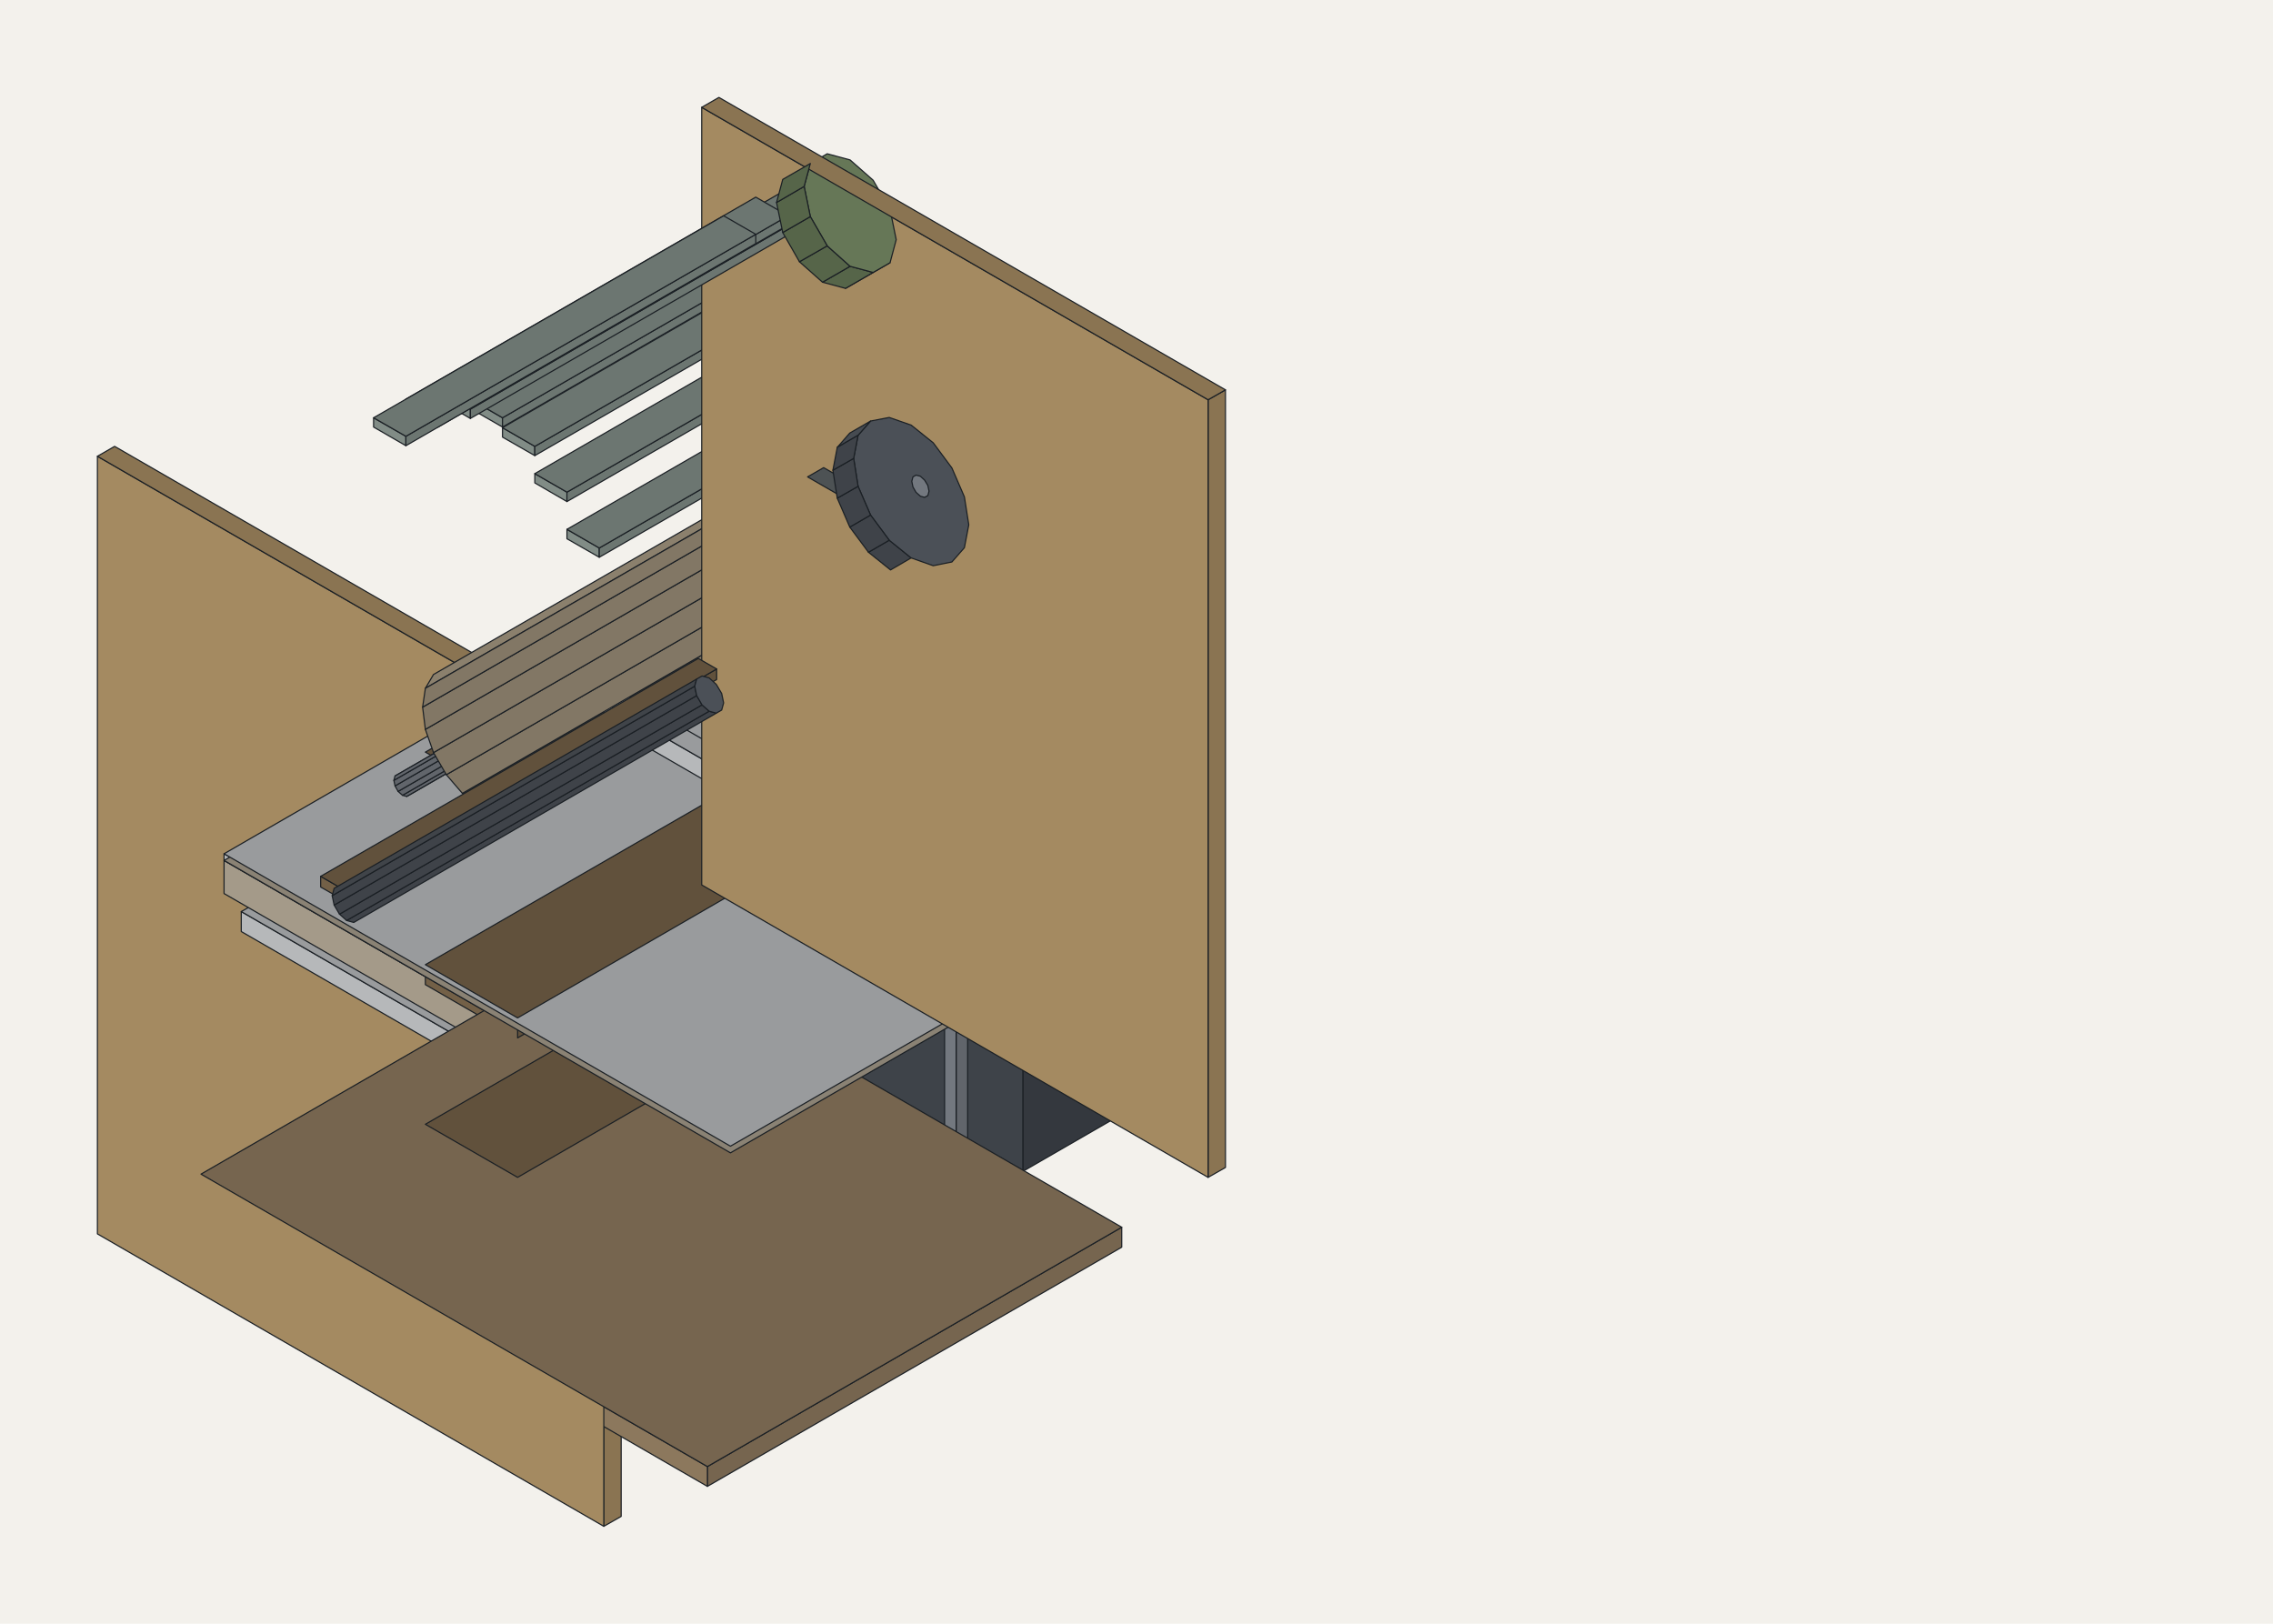
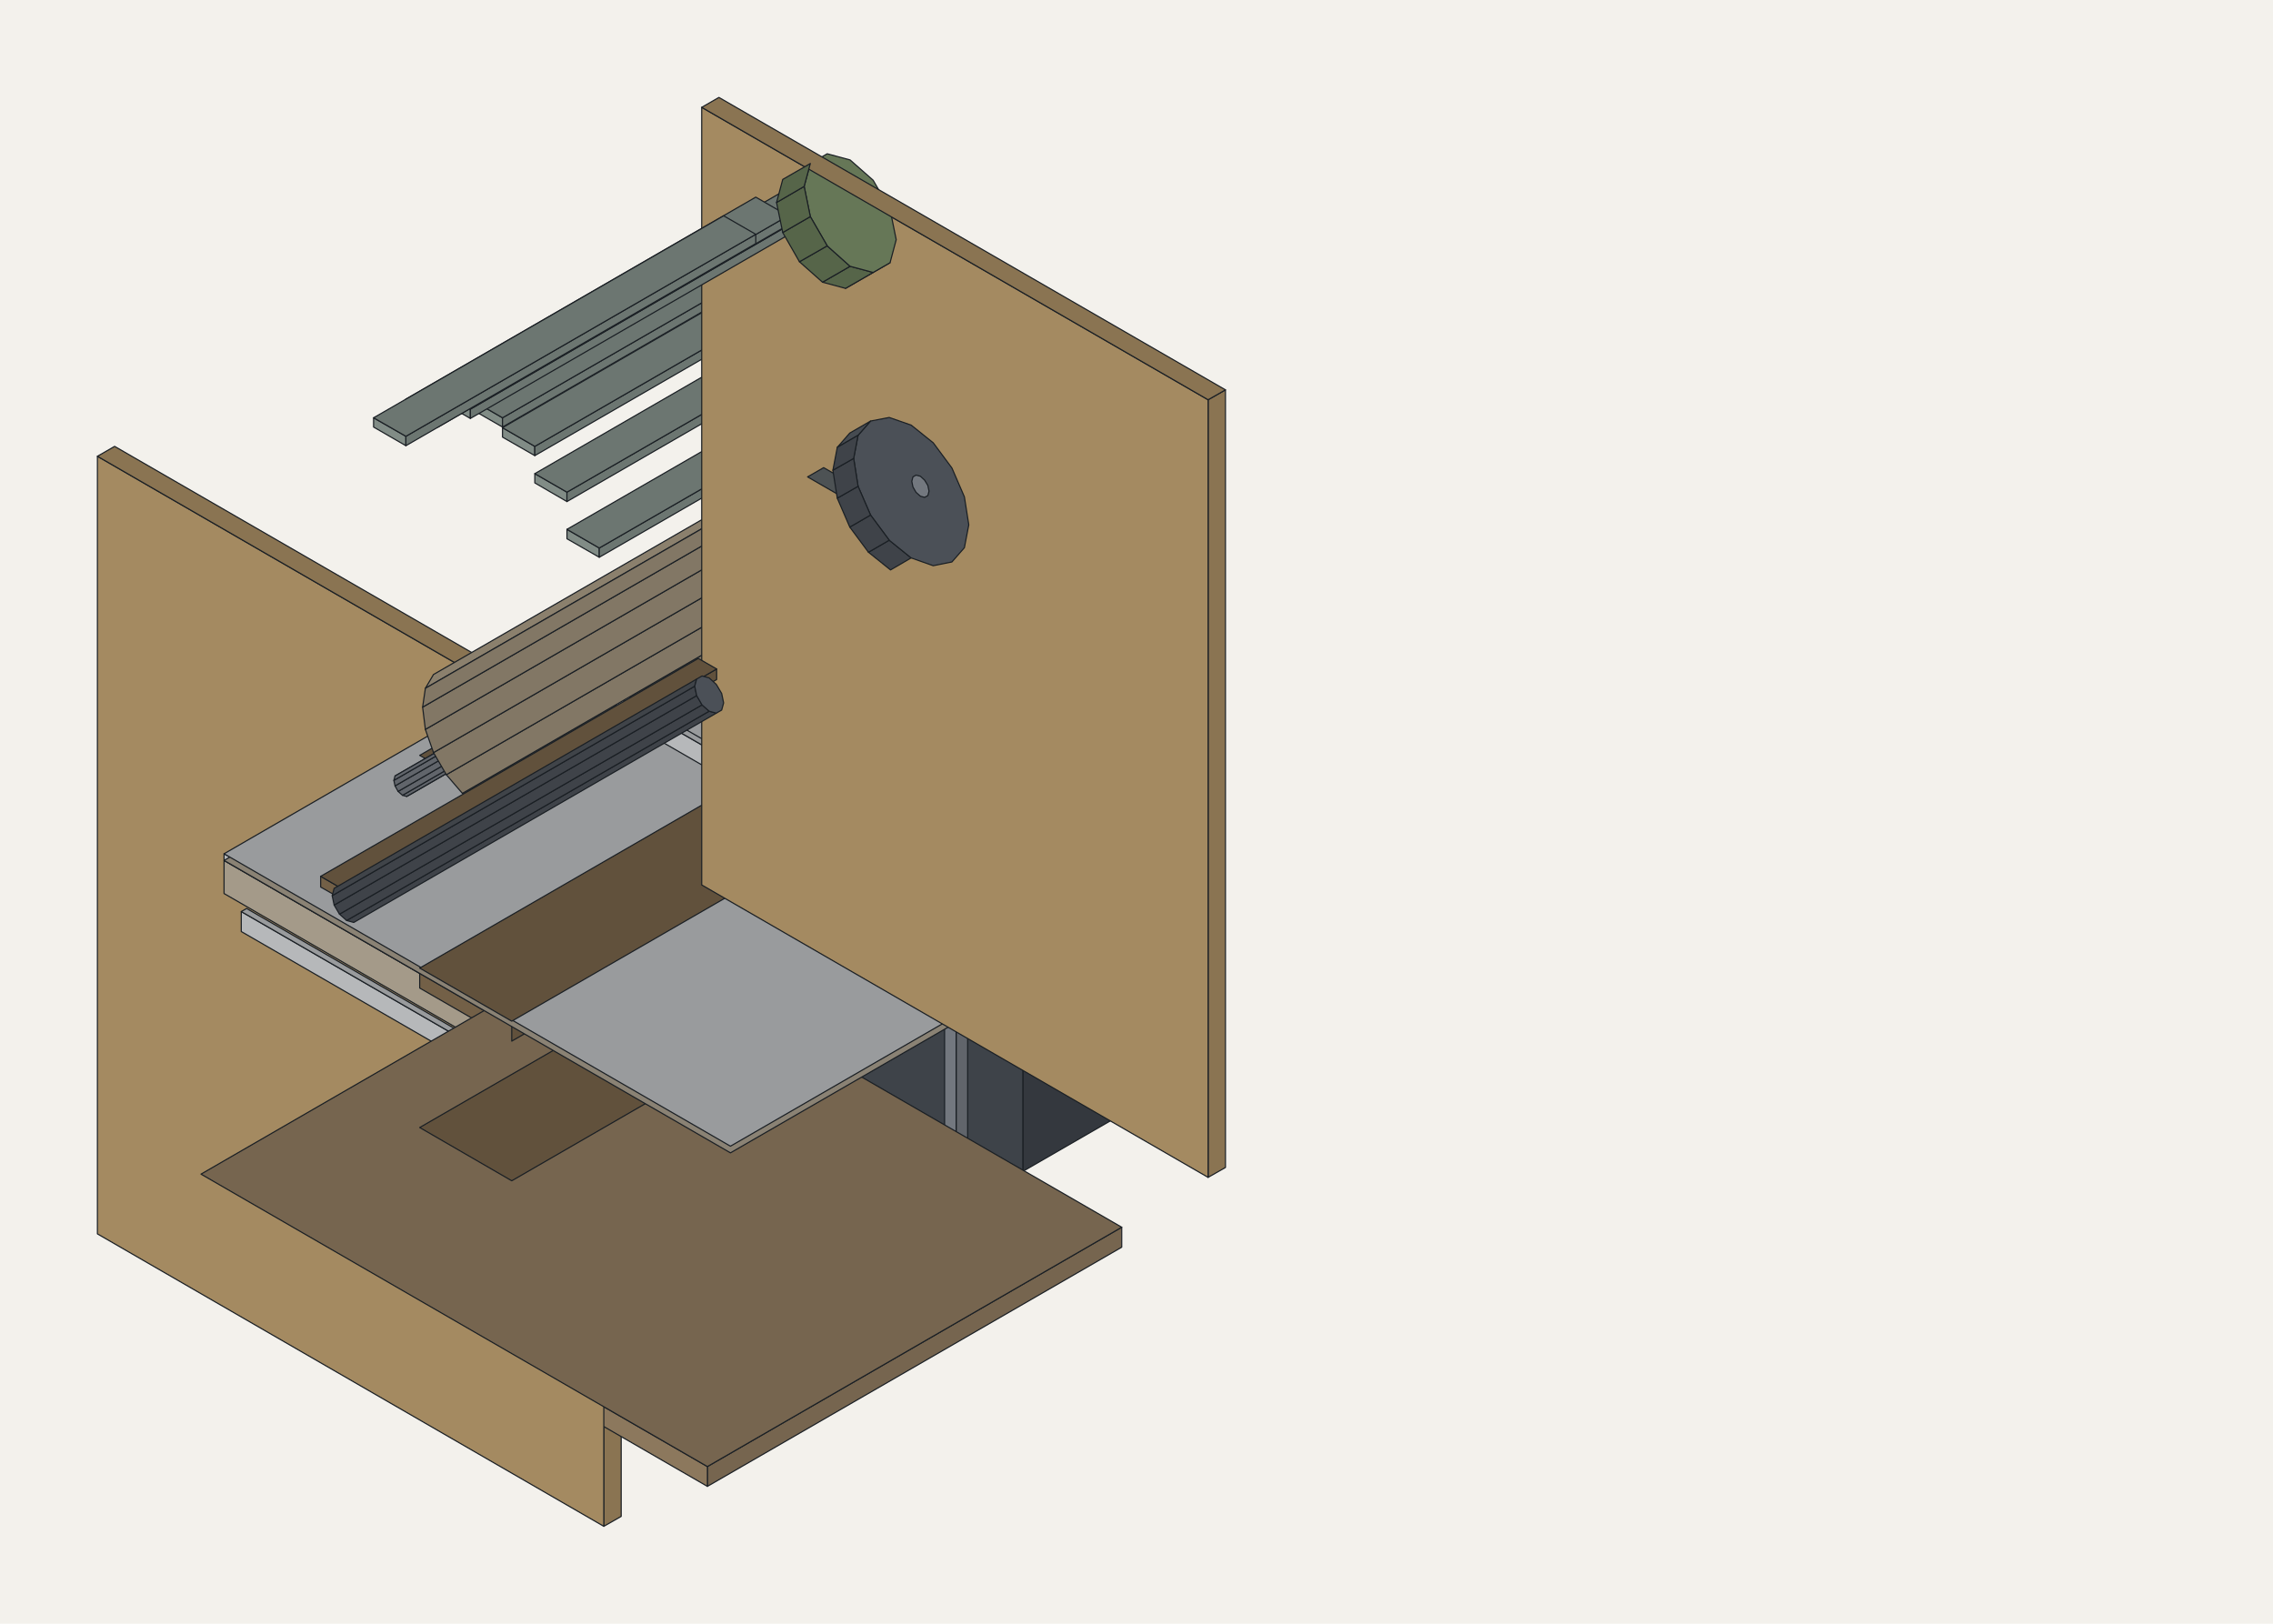
<svg xmlns="http://www.w3.org/2000/svg" width="1400" height="1000" viewBox="0 0 1400 1000">
  <rect width="1400" height="1000" fill="#f3f1ec" />
  <polygon points="371.9,940.0 382.6,933.9 382.6,455.0 371.9,461.1" fill="#8a7452" stroke="#1a1f24" stroke-width="0.7" stroke-linejoin="round" />
  <polygon points="435.7,915.4 690.9,768.1 690.9,755.8 435.7,903.2" fill="#76654f" stroke="#1a1f24" stroke-width="0.7" stroke-linejoin="round" />
-   <polygon points="432.2,737.4 442.8,731.3 442.8,719.0 432.2,725.1" fill="#999b9d" stroke="#1a1f24" stroke-width="0.7" stroke-linejoin="round" />
+   <polygon points="432.2,737.4 435.5,735.5 435.5,723.2 432.2,725.1" fill="#999b9d" stroke="#1a1f24" stroke-width="0.7" stroke-linejoin="round" />
  <polygon points="449.9,730.4 676.8,599.5 676.8,579.0 449.9,710.0" fill="#8a8274" stroke="#1a1f24" stroke-width="0.7" stroke-linejoin="round" />
  <polygon points="630.0,721.4 715.1,672.3 715.1,574.1 630.0,623.2" fill="#34383e" stroke="#1a1f24" stroke-width="0.7" stroke-linejoin="round" />
  <polygon points="449.9,710.0 676.8,579.0 676.8,574.9 449.9,705.9" fill="#999b9d" stroke="#1a1f24" stroke-width="0.7" stroke-linejoin="round" />
  <polygon points="396.0,827.9 403.1,823.8 403.1,610.3 396.0,614.4" fill="#61656b" stroke="#1a1f24" stroke-width="0.7" stroke-linejoin="round" />
  <polygon points="388.9,823.8 396.0,827.9 396.0,614.4 388.9,610.3" fill="#73787f" stroke="#1a1f24" stroke-width="0.7" stroke-linejoin="round" />
  <polygon points="373.3,647.8 384.7,654.3 384.7,647.8 373.3,641.2" fill="#736047" stroke="#1a1f24" stroke-width="0.7" stroke-linejoin="round" />
  <polygon points="516.6,655.9 630.0,721.4 630.0,623.2 516.6,557.7" fill="#3e4349" stroke="#1a1f24" stroke-width="0.7" stroke-linejoin="round" />
-   <polygon points="655.5,608.5 666.1,602.3 666.1,590.0 655.5,596.2" fill="#999b9d" stroke="#1a1f24" stroke-width="0.7" stroke-linejoin="round" />
+   <polygon points="662.9,604.2 666.1,602.3 666.1,590.0 662.9,591.9" fill="#999b9d" stroke="#1a1f24" stroke-width="0.7" stroke-linejoin="round" />
  <polygon points="396.0,614.4 403.1,610.3 396.0,606.2 388.9,610.3" fill="#61656b" stroke="#1a1f24" stroke-width="0.7" stroke-linejoin="round" />
  <polygon points="664.7,616.3 672.1,613.7 683.5,607.2 676.1,609.7" fill="#3f4349" stroke="#1a1f24" stroke-width="0.7" stroke-linejoin="round" />
  <polygon points="655.5,613.4 664.7,616.3 676.1,609.7 666.8,606.8" fill="#3f4349" stroke="#1a1f24" stroke-width="0.7" stroke-linejoin="round" />
  <polygon points="630.0,623.2 715.1,574.1 601.6,508.6 516.6,557.7" fill="#34383e" stroke="#1a1f24" stroke-width="0.7" stroke-linejoin="round" />
  <polygon points="384.7,654.3 617.2,520.1 617.2,513.5 384.7,647.8" fill="#61513c" stroke="#1a1f24" stroke-width="0.7" stroke-linejoin="round" />
  <polygon points="744.1,725.1 754.8,719.0 754.8,240.1 744.1,246.2" fill="#8a7452" stroke="#1a1f24" stroke-width="0.7" stroke-linejoin="round" />
  <polygon points="378.0,661.9 382.4,663.1 605.7,534.1 601.3,532.9" fill="#3f4349" stroke="#1a1f24" stroke-width="0.7" stroke-linejoin="round" />
  <polygon points="646.3,605.6 655.5,613.4 666.8,606.8 657.6,599.1" fill="#3f4349" stroke="#1a1f24" stroke-width="0.7" stroke-linejoin="round" />
  <polygon points="384.7,647.8 617.2,513.5 605.9,507.0 373.3,641.2" fill="#61513c" stroke="#1a1f24" stroke-width="0.7" stroke-linejoin="round" />
  <polygon points="666.8,557.7 657.6,554.8 650.2,557.4 646.1,564.8 646.1,575.8 650.2,588.0 657.6,599.1 666.8,606.8 676.1,609.7 683.5,607.2 687.6,599.7 687.6,588.8 683.5,576.6 676.1,565.5" fill="#4b5057" stroke="#1a1f24" stroke-width="0.7" stroke-linejoin="round" />
  <polygon points="123.8,735.3 435.7,915.4 435.7,903.2 123.8,723.1" fill="#8c785d" stroke="#1a1f24" stroke-width="0.7" stroke-linejoin="round" />
  <polygon points="373.5,658.0 378.0,661.9 601.3,532.9 596.8,529.0" fill="#3f4349" stroke="#1a1f24" stroke-width="0.7" stroke-linejoin="round" />
  <polygon points="370.3,652.3 373.5,658.0 596.8,529.0 593.6,523.4" fill="#3f4349" stroke="#1a1f24" stroke-width="0.7" stroke-linejoin="round" />
  <polygon points="638.9,594.5 646.3,605.6 657.6,599.1 650.2,588.0" fill="#3f4349" stroke="#1a1f24" stroke-width="0.7" stroke-linejoin="round" />
  <polygon points="373.5,640.2 370.3,642.1 593.6,513.2 596.8,511.3" fill="#4a4f56" stroke="#1a1f24" stroke-width="0.7" stroke-linejoin="round" />
  <polygon points="369.1,646.5 370.3,652.3 593.6,523.4 592.4,517.6" fill="#3f4349" stroke="#1a1f24" stroke-width="0.7" stroke-linejoin="round" />
  <polygon points="370.3,642.1 369.1,646.5 592.4,517.6 593.6,513.2" fill="#404449" stroke="#1a1f24" stroke-width="0.7" stroke-linejoin="round" />
  <polygon points="588.9,716.5 596.0,712.4 596.0,498.9 588.9,503.0" fill="#61656b" stroke="#1a1f24" stroke-width="0.7" stroke-linejoin="round" />
  <polygon points="634.8,582.3 638.9,594.5 650.2,588.0 646.1,575.8" fill="#3f4349" stroke="#1a1f24" stroke-width="0.7" stroke-linejoin="round" />
  <polygon points="581.8,712.4 588.9,716.5 588.9,503.0 581.8,498.9" fill="#73787f" stroke="#1a1f24" stroke-width="0.7" stroke-linejoin="round" />
  <polygon points="638.9,563.9 634.8,571.4 646.1,564.8 650.2,557.4" fill="#43484e" stroke="#1a1f24" stroke-width="0.7" stroke-linejoin="round" />
  <polygon points="634.8,571.4 634.8,582.3 646.1,575.8 646.1,564.8" fill="#3f4349" stroke="#1a1f24" stroke-width="0.7" stroke-linejoin="round" />
-   <polygon points="262.0,704.7 318.8,737.4 318.8,725.1 262.0,692.4" fill="#736047" stroke="#1a1f24" stroke-width="0.7" stroke-linejoin="round" />
+   <polygon points="258.5,706.7 315.2,739.4 315.2,727.2 258.5,694.4" fill="#736047" stroke="#1a1f24" stroke-width="0.7" stroke-linejoin="round" />
  <polygon points="60.0,759.9 371.9,940.0 371.9,461.1 60.0,281.0" fill="#a48a61" stroke="#1a1f24" stroke-width="0.7" stroke-linejoin="round" />
-   <polygon points="318.8,737.4 552.7,602.3 552.7,590.0 318.8,725.1" fill="#61513c" stroke="#1a1f24" stroke-width="0.7" stroke-linejoin="round" />
+   <polygon points="315.2,739.4 556.3,600.3 556.3,588.0 315.2,727.2" fill="#61513c" stroke="#1a1f24" stroke-width="0.7" stroke-linejoin="round" />
  <polygon points="148.6,573.7 432.2,737.4 432.2,725.1 148.6,561.4" fill="#b6b8ba" stroke="#1a1f24" stroke-width="0.7" stroke-linejoin="round" />
  <polygon points="588.9,503.0 596.0,498.9 588.9,494.8 581.8,498.9" fill="#61656b" stroke="#1a1f24" stroke-width="0.7" stroke-linejoin="round" />
+   <polygon points="432.2,725.1 435.5,723.2 151.9,559.5 148.6,561.4" fill="#999b9d" stroke="#1a1f24" stroke-width="0.7" stroke-linejoin="round" />
  <polygon points="601.3,512.5 596.8,511.3 593.6,513.2 592.4,517.6 593.6,523.4 596.8,529.0 601.3,532.9 605.7,534.1 608.9,532.3 610.1,527.8 608.9,522.0 605.7,516.4" fill="#4b5057" stroke="#1a1f24" stroke-width="0.7" stroke-linejoin="round" />
-   <polygon points="432.2,725.1 442.8,719.0 159.3,555.3 148.6,561.4" fill="#999b9d" stroke="#1a1f24" stroke-width="0.7" stroke-linejoin="round" />
  <polygon points="138.0,550.3 449.9,730.4 449.9,710.0 138.0,529.9" fill="#a49a89" stroke="#1a1f24" stroke-width="0.7" stroke-linejoin="round" />
-   <polygon points="262.0,606.4 318.8,639.2 318.8,626.9 262.0,594.1" fill="#736047" stroke="#1a1f24" stroke-width="0.7" stroke-linejoin="round" />
+   <polygon points="258.5,608.5 315.2,641.2 315.2,628.9 258.5,596.2" fill="#736047" stroke="#1a1f24" stroke-width="0.7" stroke-linejoin="round" />
  <polygon points="138.0,529.9 449.9,710.0 449.9,705.9 138.0,525.8" fill="#b6b8ba" stroke="#1a1f24" stroke-width="0.7" stroke-linejoin="round" />
  <polygon points="435.7,903.2 690.9,755.8 379.0,575.7 123.8,723.1" fill="#76654f" stroke="#1a1f24" stroke-width="0.7" stroke-linejoin="round" />
  <polygon points="349.2,331.8 369.1,343.2 369.1,337.5 349.2,326.0" fill="#818c86" stroke="#1a1f24" stroke-width="0.7" stroke-linejoin="round" />
-   <polygon points="318.8,639.2 552.7,504.1 552.7,491.8 318.8,626.9" fill="#61513c" stroke="#1a1f24" stroke-width="0.7" stroke-linejoin="round" />
+   <polygon points="315.2,641.2 556.3,502.0 556.3,489.8 315.2,628.9" fill="#61513c" stroke="#1a1f24" stroke-width="0.7" stroke-linejoin="round" />
  <polygon points="307.4,495.1 317.3,489.4 317.3,443.5 307.4,449.2" fill="#4d5254" stroke="#1a1f24" stroke-width="0.7" stroke-linejoin="round" />
-   <polygon points="318.8,725.1 552.7,590.0 496.0,557.3 262.0,692.4" fill="#61513c" stroke="#1a1f24" stroke-width="0.7" stroke-linejoin="round" />
-   <polygon points="262.0,475.4 318.8,508.2 318.8,495.9 262.0,463.2" fill="#736047" stroke="#1a1f24" stroke-width="0.7" stroke-linejoin="round" />
+   <polygon points="315.2,727.2 556.3,588.0 499.5,555.3 258.5,694.4" fill="#61513c" stroke="#1a1f24" stroke-width="0.7" stroke-linejoin="round" />
+   <polygon points="258.5,477.5 315.2,510.2 315.2,498.0 258.5,465.2" fill="#736047" stroke="#1a1f24" stroke-width="0.7" stroke-linejoin="round" />
  <polygon points="329.4,297.4 349.2,308.9 349.2,303.1 329.4,291.7" fill="#818c86" stroke="#1a1f24" stroke-width="0.7" stroke-linejoin="round" />
  <polygon points="369.1,343.2 584.6,218.8 584.6,213.1 369.1,337.5" fill="#6c7671" stroke="#1a1f24" stroke-width="0.7" stroke-linejoin="round" />
  <polygon points="267.7,472.2 307.4,495.1 307.4,449.2 267.7,426.3" fill="#5c6264" stroke="#1a1f24" stroke-width="0.7" stroke-linejoin="round" />
  <polygon points="371.9,461.1 382.6,455.0 70.6,274.9 60.0,281.0" fill="#8a7452" stroke="#1a1f24" stroke-width="0.7" stroke-linejoin="round" />
  <polygon points="307.4,449.2 317.3,443.5 277.6,420.6 267.7,426.3" fill="#4d5254" stroke="#1a1f24" stroke-width="0.7" stroke-linejoin="round" />
-   <polygon points="318.8,508.2 552.7,373.1 552.7,360.8 318.8,495.9" fill="#61513c" stroke="#1a1f24" stroke-width="0.7" stroke-linejoin="round" />
+   <polygon points="315.2,510.2 556.3,371.1 556.3,358.8 315.2,498.0" fill="#61513c" stroke="#1a1f24" stroke-width="0.7" stroke-linejoin="round" />
  <polygon points="449.9,710.0 676.8,579.0 364.8,398.9 138.0,529.9" fill="#8a8274" stroke="#1a1f24" stroke-width="0.7" stroke-linejoin="round" />
  <polygon points="449.9,705.9 676.8,574.9 364.8,394.8 138.0,525.8" fill="#999b9d" stroke="#1a1f24" stroke-width="0.7" stroke-linejoin="round" />
  <polygon points="369.1,337.5 584.6,213.1 564.8,201.6 349.2,326.0" fill="#6c7671" stroke="#1a1f24" stroke-width="0.7" stroke-linejoin="round" />
-   <polygon points="318.8,626.9 552.7,491.8 496.0,459.1 262.0,594.1" fill="#61513c" stroke="#1a1f24" stroke-width="0.7" stroke-linejoin="round" />
+   <polygon points="315.2,628.9 556.3,489.8 499.5,457.0 258.5,596.2" fill="#61513c" stroke="#1a1f24" stroke-width="0.7" stroke-linejoin="round" />
  <polygon points="306.7,501.3 316.6,501.1 539.9,372.2 530.0,372.3" fill="#827765" stroke="#1a1f24" stroke-width="0.7" stroke-linejoin="round" />
  <polygon points="309.5,269.2 329.4,280.6 329.4,274.9 309.5,263.4" fill="#818c86" stroke="#1a1f24" stroke-width="0.7" stroke-linejoin="round" />
  <polygon points="349.2,308.9 564.8,184.4 564.8,178.7 349.2,303.1" fill="#6c7671" stroke="#1a1f24" stroke-width="0.7" stroke-linejoin="round" />
  <polygon points="295.7,496.9 306.7,501.3 530.0,372.3 519.0,368.0" fill="#827765" stroke="#1a1f24" stroke-width="0.7" stroke-linejoin="round" />
  <polygon points="349.2,303.1 564.8,178.7 544.9,167.2 329.4,291.7" fill="#6c7671" stroke="#1a1f24" stroke-width="0.7" stroke-linejoin="round" />
  <polygon points="250.5,490.5 252.5,489.4 571.5,305.2 569.5,306.3" fill="#61656b" stroke="#1a1f24" stroke-width="0.7" stroke-linejoin="round" />
-   <polygon points="318.8,495.9 552.7,360.8 496.0,328.1 262.0,463.2" fill="#61513c" stroke="#1a1f24" stroke-width="0.7" stroke-linejoin="round" />
+   <polygon points="315.2,498.0 556.3,358.8 499.5,326.0 258.5,465.2" fill="#61513c" stroke="#1a1f24" stroke-width="0.7" stroke-linejoin="round" />
  <polygon points="247.9,489.8 250.5,490.5 569.5,306.3 566.9,305.6" fill="#61656b" stroke="#1a1f24" stroke-width="0.7" stroke-linejoin="round" />
  <polygon points="284.8,488.6 295.7,496.9 519.0,368.0 508.1,359.7" fill="#827765" stroke="#1a1f24" stroke-width="0.7" stroke-linejoin="round" />
-   <polygon points="371.9,444.7 655.5,608.5 655.5,596.2 371.9,432.5" fill="#b6b8ba" stroke="#1a1f24" stroke-width="0.7" stroke-linejoin="round" />
  <polygon points="245.2,487.4 247.9,489.8 566.9,305.6 564.2,303.2" fill="#61656b" stroke="#1a1f24" stroke-width="0.7" stroke-linejoin="round" />
-   <polygon points="655.5,596.2 666.1,590.0 382.6,426.3 371.9,432.5" fill="#999b9d" stroke="#1a1f24" stroke-width="0.7" stroke-linejoin="round" />
+   <polygon points="379.3,440.5 662.9,604.2 662.9,591.9 379.3,428.2" fill="#b6b8ba" stroke="#1a1f24" stroke-width="0.7" stroke-linejoin="round" />
  <polygon points="289.7,251.6 309.5,263.0 309.5,257.3 289.7,245.8" fill="#818c86" stroke="#1a1f24" stroke-width="0.7" stroke-linejoin="round" />
  <polygon points="243.3,484.0 245.2,487.4 564.2,303.2 562.3,299.9" fill="#61656b" stroke="#1a1f24" stroke-width="0.7" stroke-linejoin="round" />
+   <polygon points="662.9,591.9 666.1,590.0 382.6,426.3 379.3,428.2" fill="#999b9d" stroke="#1a1f24" stroke-width="0.7" stroke-linejoin="round" />
  <polygon points="245.2,476.8 243.3,477.9 562.3,293.7 564.2,292.6" fill="#72777e" stroke="#1a1f24" stroke-width="0.7" stroke-linejoin="round" />
  <polygon points="242.6,480.6 243.3,484.0 562.3,299.9 561.6,296.4" fill="#61656b" stroke="#1a1f24" stroke-width="0.7" stroke-linejoin="round" />
  <polygon points="243.3,477.9 242.6,480.6 561.6,296.4 562.3,293.7" fill="#62666c" stroke="#1a1f24" stroke-width="0.7" stroke-linejoin="round" />
  <polygon points="329.4,280.6 544.9,156.2 544.9,150.5 329.4,274.9" fill="#6c7671" stroke="#1a1f24" stroke-width="0.7" stroke-linejoin="round" />
  <polygon points="274.9,477.1 284.8,488.6 508.1,359.7 498.2,348.2" fill="#827765" stroke="#1a1f24" stroke-width="0.7" stroke-linejoin="round" />
  <polygon points="329.4,274.9 544.9,150.5 525.1,139.0 309.5,263.4" fill="#6c7671" stroke="#1a1f24" stroke-width="0.7" stroke-linejoin="round" />
  <polygon points="537.1,362.5 547.0,356.7 547.0,310.9 537.1,316.6" fill="#4d5254" stroke="#1a1f24" stroke-width="0.7" stroke-linejoin="round" />
  <polygon points="267.0,463.5 274.9,477.1 498.2,348.2 490.4,334.6" fill="#827765" stroke="#1a1f24" stroke-width="0.7" stroke-linejoin="round" />
  <polygon points="269.8,246.2 289.7,257.7 289.7,252.0 269.8,240.5" fill="#818c86" stroke="#1a1f24" stroke-width="0.7" stroke-linejoin="round" />
  <polygon points="197.5,546.3 208.9,552.8 208.9,546.3 197.5,539.7" fill="#736047" stroke="#1a1f24" stroke-width="0.7" stroke-linejoin="round" />
  <polygon points="562.0,355.7 573.5,353.5 586.3,346.1 574.8,348.4" fill="#3f4349" stroke="#1a1f24" stroke-width="0.7" stroke-linejoin="round" />
  <polygon points="262.0,449.2 267.0,463.5 490.4,334.6 485.3,320.3" fill="#827765" stroke="#1a1f24" stroke-width="0.7" stroke-linejoin="round" />
  <polygon points="309.5,263.0 525.1,138.6 525.1,132.9 309.5,257.3" fill="#6c7671" stroke="#1a1f24" stroke-width="0.7" stroke-linejoin="round" />
  <polygon points="260.3,435.5 262.0,449.2 485.3,320.3 483.6,306.6" fill="#827765" stroke="#1a1f24" stroke-width="0.7" stroke-linejoin="round" />
  <polygon points="267.0,415.4 262.0,423.9 485.3,295.0 490.4,286.5" fill="#8b806d" stroke="#1a1f24" stroke-width="0.7" stroke-linejoin="round" />
  <polygon points="548.5,351.0 562.0,355.7 574.8,348.4 561.2,343.6" fill="#3f4349" stroke="#1a1f24" stroke-width="0.7" stroke-linejoin="round" />
  <polygon points="262.0,423.9 260.3,435.5 483.6,306.6 485.3,295.0" fill="#827765" stroke="#1a1f24" stroke-width="0.7" stroke-linejoin="round" />
  <polygon points="497.4,339.6 537.1,362.5 537.1,316.6 497.4,293.7" fill="#5c6264" stroke="#1a1f24" stroke-width="0.7" stroke-linejoin="round" />
  <polygon points="519.0,286.1 508.1,281.8 498.2,281.9 490.4,286.5 485.3,295.0 483.6,306.6 485.3,320.3 490.4,334.6 498.2,348.2 508.1,359.7 519.0,368.0 530.0,372.3 539.9,372.2 547.7,367.7 552.7,359.2 554.5,347.5 552.7,333.9 547.7,319.6 539.9,306.0 530.0,294.5" fill="#9a8d78" stroke="#1a1f24" stroke-width="0.7" stroke-linejoin="round" />
  <polygon points="250.0,251.6 269.8,263.0 269.8,257.3 250.0,245.8" fill="#818c86" stroke="#1a1f24" stroke-width="0.7" stroke-linejoin="round" />
  <polygon points="309.5,257.3 525.1,132.9 505.2,121.4 289.7,245.8" fill="#6c7671" stroke="#1a1f24" stroke-width="0.7" stroke-linejoin="round" />
  <polygon points="432.2,545.0 744.1,725.1 744.1,246.2 432.2,66.1" fill="#a48a61" stroke="#1a1f24" stroke-width="0.7" stroke-linejoin="round" />
  <polygon points="537.1,316.6 547.0,310.9 507.3,288.0 497.4,293.7" fill="#4d5254" stroke="#1a1f24" stroke-width="0.7" stroke-linejoin="round" />
  <polygon points="289.7,257.7 505.2,133.3 505.2,127.5 289.7,252.0" fill="#6c7671" stroke="#1a1f24" stroke-width="0.7" stroke-linejoin="round" />
  <polygon points="534.9,340.1 548.5,351.0 561.2,343.6 547.7,332.7" fill="#3f4349" stroke="#1a1f24" stroke-width="0.7" stroke-linejoin="round" />
  <polygon points="520.8,177.6 531.2,171.6 548.2,161.8 537.8,167.8" fill="#566549" stroke="#1a1f24" stroke-width="0.7" stroke-linejoin="round" />
  <polygon points="213.5,566.9 217.9,568.1 441.2,439.2 436.8,438.0" fill="#3f4349" stroke="#1a1f24" stroke-width="0.7" stroke-linejoin="round" />
  <polygon points="561.2,261.8 547.7,257.1 536.2,259.3 528.5,268.1 525.8,282.3 528.5,299.5 536.2,317.2 547.7,332.7 561.2,343.6 574.8,348.4 586.3,346.1 594.0,337.3 596.7,323.2 594.0,306.0 586.3,288.2 574.8,272.7" fill="#4b5057" stroke="#1a1f24" stroke-width="0.7" stroke-linejoin="round" />
  <polygon points="566.9,293.3 564.2,292.6 562.3,293.7 561.6,296.4 562.3,299.9 564.2,303.2 566.9,305.6 569.5,306.3 571.5,305.2 572.2,302.5 571.5,299.0 569.5,295.7" fill="#73787f" stroke="#1a1f24" stroke-width="0.7" stroke-linejoin="round" />
  <polygon points="230.1,263.0 250.0,274.5 250.0,268.7 230.1,257.3" fill="#818c86" stroke="#1a1f24" stroke-width="0.7" stroke-linejoin="round" />
  <polygon points="209.1,563.0 213.5,566.9 436.8,438.0 432.4,434.1" fill="#3f4349" stroke="#1a1f24" stroke-width="0.7" stroke-linejoin="round" />
  <polygon points="208.9,552.8 441.4,418.5 441.4,412.0 208.9,546.3" fill="#61513c" stroke="#1a1f24" stroke-width="0.7" stroke-linejoin="round" />
  <polygon points="289.7,252.0 505.2,127.5 485.4,116.1 269.8,240.5" fill="#6c7671" stroke="#1a1f24" stroke-width="0.7" stroke-linejoin="round" />
  <polygon points="205.8,557.4 209.1,563.0 432.4,434.1 429.1,428.4" fill="#3f4349" stroke="#1a1f24" stroke-width="0.7" stroke-linejoin="round" />
  <polygon points="506.6,173.8 520.8,177.6 537.8,167.8 523.6,164.0" fill="#566549" stroke="#1a1f24" stroke-width="0.7" stroke-linejoin="round" />
  <polygon points="204.6,551.6 205.8,557.4 429.1,428.4 427.9,422.6" fill="#3f4349" stroke="#1a1f24" stroke-width="0.7" stroke-linejoin="round" />
  <polygon points="208.9,546.3 441.4,412.0 430.1,405.5 197.5,539.7" fill="#61513c" stroke="#1a1f24" stroke-width="0.7" stroke-linejoin="round" />
  <polygon points="523.4,324.6 534.9,340.1 547.7,332.7 536.2,317.2" fill="#3f4349" stroke="#1a1f24" stroke-width="0.7" stroke-linejoin="round" />
  <polygon points="205.8,547.1 204.6,551.6 427.9,422.6 429.1,418.2" fill="#404449" stroke="#1a1f24" stroke-width="0.7" stroke-linejoin="round" />
  <polygon points="269.8,263.0 485.4,138.6 485.4,132.9 269.8,257.3" fill="#6c7671" stroke="#1a1f24" stroke-width="0.7" stroke-linejoin="round" />
  <polygon points="515.7,306.8 523.4,324.6 536.2,317.2 528.5,299.5" fill="#3f4349" stroke="#1a1f24" stroke-width="0.7" stroke-linejoin="round" />
  <polygon points="269.8,257.3 485.4,132.9 465.5,121.4 250.0,245.8" fill="#6c7671" stroke="#1a1f24" stroke-width="0.7" stroke-linejoin="round" />
  <polygon points="492.4,161.2 506.6,173.8 523.6,164.0 509.5,151.4" fill="#566549" stroke="#1a1f24" stroke-width="0.7" stroke-linejoin="round" />
  <polygon points="523.6,98.5 509.5,94.7 499.1,100.7 495.3,114.8 499.1,133.4 509.5,151.4 523.6,164.0 537.8,167.8 548.2,161.8 552.0,147.6 548.2,129.0 537.8,111.0" fill="#667757" stroke="#1a1f24" stroke-width="0.7" stroke-linejoin="round" />
  <polygon points="250.0,274.5 465.5,150.0 465.5,144.3 250.0,268.7" fill="#6c7671" stroke="#1a1f24" stroke-width="0.7" stroke-linejoin="round" />
  <polygon points="513.0,289.6 515.7,306.8 528.5,299.5 525.8,282.3" fill="#3f4349" stroke="#1a1f24" stroke-width="0.7" stroke-linejoin="round" />
  <polygon points="523.4,266.7 515.7,275.5 528.5,268.1 536.2,259.3" fill="#464b51" stroke="#1a1f24" stroke-width="0.7" stroke-linejoin="round" />
  <polygon points="515.7,275.5 513.0,289.6 525.8,282.3 528.5,268.1" fill="#3f4349" stroke="#1a1f24" stroke-width="0.7" stroke-linejoin="round" />
  <polygon points="744.1,246.2 754.8,240.1 442.8,60.0 432.2,66.1" fill="#8a7452" stroke="#1a1f24" stroke-width="0.7" stroke-linejoin="round" />
  <polygon points="482.1,143.2 492.4,161.2 509.5,151.4 499.1,133.4" fill="#566549" stroke="#1a1f24" stroke-width="0.7" stroke-linejoin="round" />
  <polygon points="250.0,268.7 465.5,144.3 445.7,132.9 230.1,257.3" fill="#6c7671" stroke="#1a1f24" stroke-width="0.7" stroke-linejoin="round" />
  <polygon points="436.8,417.5 432.4,416.3 429.1,418.2 427.9,422.6 429.1,428.4 432.4,434.1 436.8,438.0 441.2,439.2 444.5,437.3 445.7,432.9 444.5,427.1 441.2,421.5" fill="#4b5057" stroke="#1a1f24" stroke-width="0.7" stroke-linejoin="round" />
  <polygon points="478.3,124.7 482.1,143.2 499.1,133.4 495.3,114.8" fill="#566549" stroke="#1a1f24" stroke-width="0.7" stroke-linejoin="round" />
  <polygon points="482.1,110.5 478.3,124.7 495.3,114.8 499.1,100.7" fill="#566549" stroke="#1a1f24" stroke-width="0.7" stroke-linejoin="round" />
</svg>
